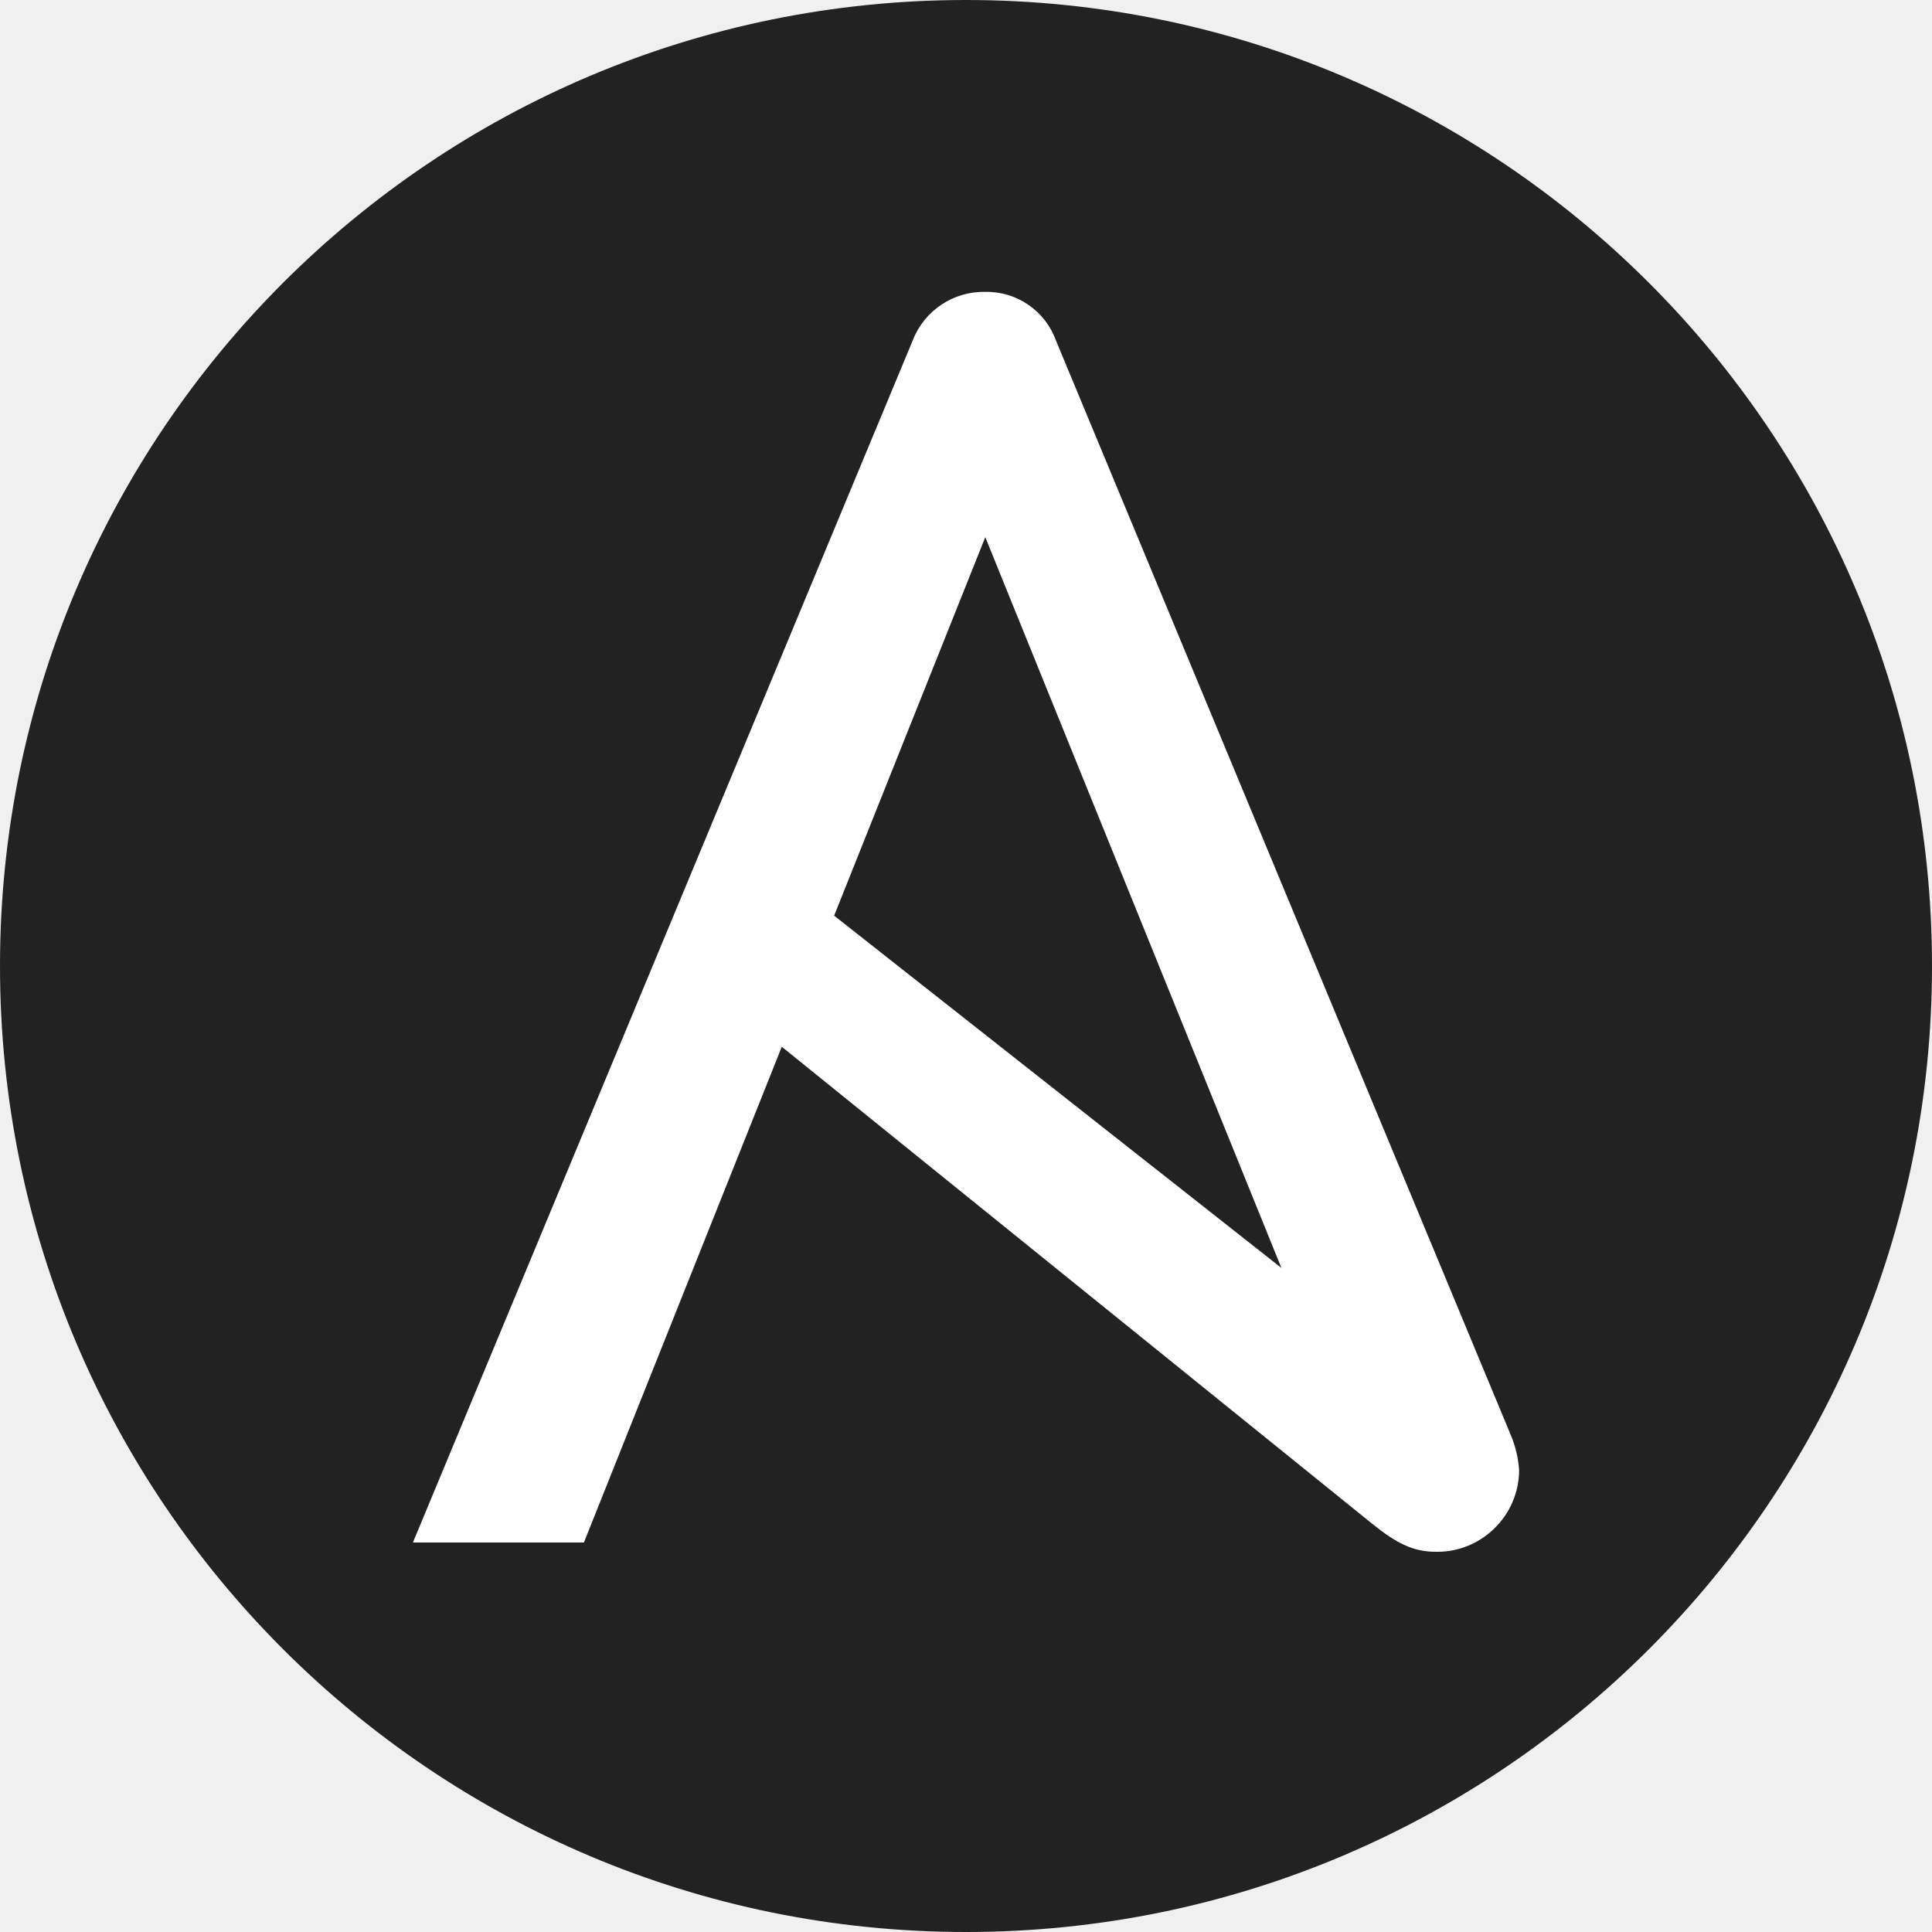
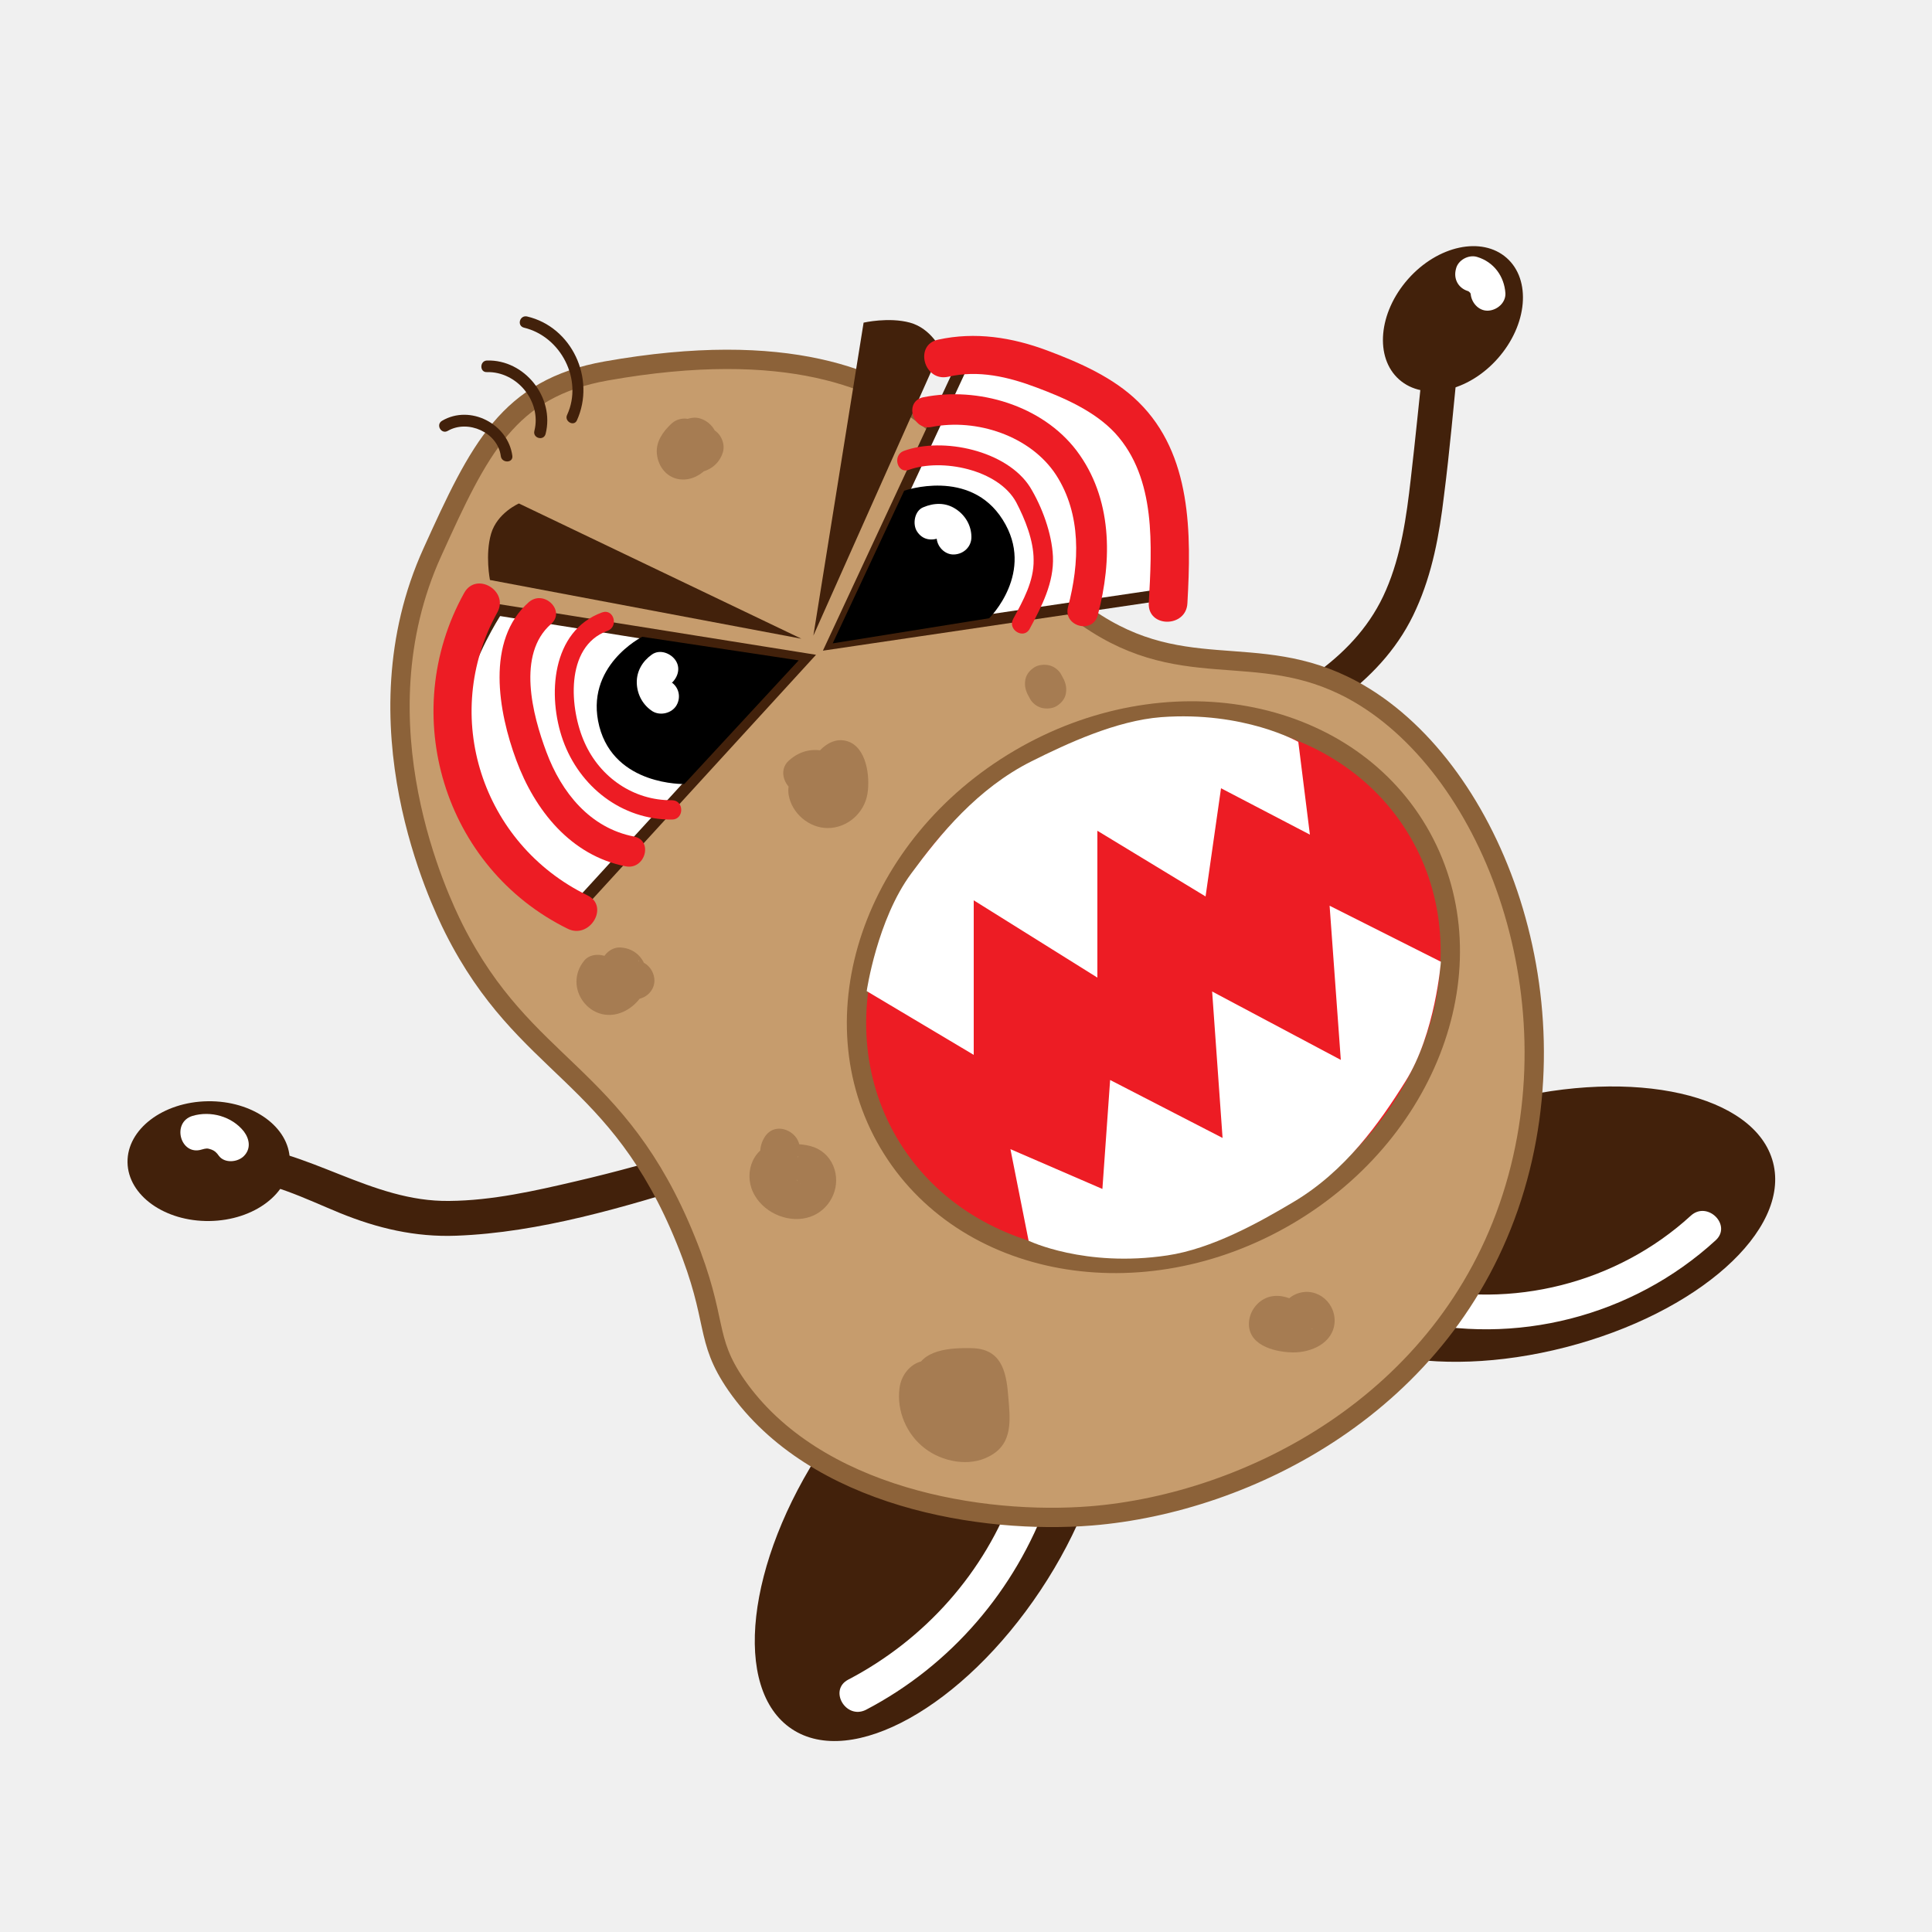
- <svg xmlns="http://www.w3.org/2000/svg" viewBox="0 0 300 300">
-   <circle r="150" cx="150" cy="150" fill="#222" />
-   <g transform="translate(150,150) scale(1.2) translate(-150,-150)">
-     <g transform="matrix(1.3864,0,0,1.3864,-62.1186,-62.0077)">
-       <path d="M154.799,112.893L182.438,181.102L140.692,148.221L154.799,112.893ZM203.895,196.815L161.385,94.514C160.385,91.762 157.727,89.94 154.799,90.001C151.826,89.933 149.113,91.743 148.034,94.514L101.377,206.726L117.338,206.726L135.806,160.458L190.923,204.988C193.142,206.782 194.739,207.593 196.82,207.593C196.88,207.594 196.939,207.595 196.999,207.595C201.181,207.595 204.623,204.153 204.623,199.97C204.623,199.968 204.623,199.966 204.623,199.964C204.551,198.882 204.305,197.819 203.895,196.815" style="fill:white;fill-rule:nonzero;" />
+ <svg xmlns="http://www.w3.org/2000/svg" version="1.1" id="Layer_1" x="0px" y="0px" viewBox="0 0 500 500" style="enable-background:new 0 0 500 500;" xml:space="preserve">
+   <style type="text/css">
+ 	.st0{display:none;}
+ 	.st1{display:inline;fill:#ED1C24;}
+ 	.st2{fill:#42210B;}
+ 	.st3{fill:#FFFFFF;}
+ 	.st4{fill:#C69C6D;stroke:#8C6239;stroke-width:5;stroke-miterlimit:10;}
+ 	.st5{fill:#FFFFFF;stroke:#42210B;stroke-width:3;stroke-miterlimit:10;}
+ 	.st6{fill:#ED1C24;stroke:#8C6239;stroke-width:5;stroke-miterlimit:10;}
+ 	.st7{fill:#A67C52;}
+ 	.st8{fill:#ED1C24;}
+ </style>
+   <g class="st0">
+     <path class="st1" d="M319.8,169.3c1.5-14.2,13.7-27.2,29.9-31.9c-13.1,1.5-27.3-1.7-36-10c-8.7-8.3-10-21.9-1.4-30.1   c-12,6.7-28.1,8.1-41.4,3.4c-13.3-4.6-23.5-15.1-26.2-26.9c-2-8.8,0-17.9,2-26.7c-6.2,9.4-17.6,17.3-30.5,17.3   c-12.9,0.1-25.7-10.2-22.9-20.7c-5.5,7.8-11.4,15.9-21,20.2c-9.5,4.3-23.7,2.7-28.2-5.5c-1.6,10.8-7.5,22-19.1,27   c-9,3.9-21.5,2.2-28-3.8c5.7,11.4,4.3,25.3-4.1,35.6c-9.9,12.2-29.1,18.6-46.4,15.6c14.7,7.2,28.5,17.7,32.1,31.5   c3.7,13.8-7.1,30.7-24.1,31.7c13.6,3.1,28,7.4,35.6,17.2c7.6,9.8,2.9,26.4-11.1,28c12.8-2.6,27.4,3.9,31.9,14.2   c4.1,9.5-0.9,20.9-10.9,26.5c18.6-8.9,41-17.1,59.6-8.8c13.9,6.2,20.8,21.6,15.1,33.8c10.4-10.6,23-21.3,39.2-23.5   c12.8-1.8,27.5,4.6,31.9,14.1c-0.3-12.7,6.1-25.5,17.5-34c13.8-10.3,34.4-14,52-9.2c-11.1-7.8-14.9-22-8.9-33   c6-11,21.3-18,35.7-16.2C327.5,198.1,318.3,183.5,319.8,169.3z" />
+   </g>
+   <g>
+     <g>
+       <g>
+         <path class="st2" d="M179.7,297.3c-10.1,3.2-20.3,6-30.6,8.4c-10.7,2.5-21.7,5-32.8,5.1C96,311.1,79.9,297.2,60,296.1     c-5.8-0.3-5.8,8.7,0,9c9.9,0.5,18.9,5.1,27.9,8.8c9.8,4,19.6,6.3,30.2,5.9c21.5-0.8,43.5-7.4,64-13.8     C187.6,304.3,185.2,295.6,179.7,297.3L179.7,297.3z" />
+       </g>
+     </g>
+     <g>
+       <g>
+         <path class="st2" d="M322.2,194.8c17.9-8,36-18.5,44.3-37.2c4.2-9.3,6-19.2,7.2-29.3c1.5-11.7,2.5-23.4,3.7-35.2     c0.6-5.8-8.4-5.7-9,0c-1.1,10.3-2.1,20.6-3.3,30.9c-1.1,9.7-2.5,19.7-6.4,28.7c-7.5,17.5-24.6,26.8-41.2,34.2     C312.4,189.4,316.9,197.2,322.2,194.8L322.2,194.8z" />
+       </g>
+     </g>
+     <g>
+       <ellipse transform="matrix(0.5541 -0.8324 0.8324 0.5541 -219.4917 376.0051)" class="st2" cx="241.2" cy="392.9" rx="65.5" ry="33.7" />
+     </g>
+     <g>
+       <g>
+         <path class="st3" d="M224.1,442.5c22-11.5,38.7-31,47.1-54.3c2-5.5-6.7-7.8-8.7-2.4c-7.6,21.1-23.1,38.5-43,48.9     C214.4,437.4,218.9,445.1,224.1,442.5L224.1,442.5z" />
+       </g>
+     </g>
+     <g>
+       <ellipse transform="matrix(0.9684 -0.2494 0.2494 0.9684 -66.4734 109.0276)" class="st2" cx="397" cy="316.8" rx="63.9" ry="32.9" />
+     </g>
+     <g>
+       <g>
+         <path class="st3" d="M363.8,341.5c28.3,7,58.7-0.8,80.2-20.5c4.3-3.9-2.1-10.3-6.4-6.4c-19.1,17.5-46.4,24.4-71.5,18.2     C360.5,331.5,358.1,340.1,363.8,341.5L363.8,341.5z" />
+       </g>
+     </g>
+     <path class="st4" d="M156.9,96c-25.4,4.5-32.9,20.2-45,46.9c-20.2,44.4,2,90.3,5.6,97.5c18.4,36.5,42.3,36.8,60,80.6   c8.6,21.2,4.6,25.2,13.1,37.5c20.4,29.2,63.7,36.1,91.9,33.8c40.3-3.3,91.5-28.8,108.8-82.5c17.1-53.2-6-112.1-41.2-131.2   c-25.3-13.7-44.9-0.5-71.2-20.6c-21.6-16.5-18.4-33.1-37.5-48.8C227.9,98.1,203.7,87.7,156.9,96z" />
+     <ellipse transform="matrix(0.6622 -0.7494 0.7494 0.6622 65.2068 309.6339)" class="st2" cx="376" cy="82.5" rx="21" ry="15.5" />
+     <g>
+       <g>
+         <path class="st3" d="M379.8,75.3c0.8,0.2-0.6-0.4-0.1-0.1c0.2,0.1,0.3,0.2,0.5,0.3c0.4,0.2-0.6-0.7-0.1-0.1     c0.1,0.1,0.7,0.8,0.2,0.2c-0.4-0.5,0,0,0.1,0.1c0.4,0.7,0,0.2,0-0.2c0,0.1,0.1,0.4,0.2,0.5c0.3,0.9-0.1-1,0-0.1     c0.1,2.3,2,4.6,4.5,4.5c2.3-0.1,4.6-2,4.5-4.5c-0.3-4.4-3-8.1-7.3-9.4c-2.2-0.7-5,0.8-5.5,3.1C376.1,72.2,377.4,74.5,379.8,75.3     L379.8,75.3z" />
+       </g>
+     </g>
+     <ellipse transform="matrix(0.9999 -1.433736e-02 1.433736e-02 0.9999 -4.303 0.8051)" class="st2" cx="54" cy="300.5" rx="21" ry="15.5" />
+     <g>
+       <g>
+         <path class="st3" d="M52.2,297.5c1.1-0.3,1.4-0.4,2.5,0c0.8,0.3,1.3,0.7,2,1.7c1.5,1.9,4.8,1.6,6.4,0c1.9-1.9,1.5-4.4,0-6.4     c-3.1-3.9-8.6-5.4-13.3-4C44.3,290.5,46.7,299.2,52.2,297.5L52.2,297.5z" />
+       </g>
+     </g>
+     <g>
+       <g>
+         <path class="st2" d="M149.3,108.8c4.9-10.8-1.3-24.2-12.9-26.9c-1.9-0.4-2.7,2.4-0.8,2.9c9.6,2.3,15.3,13.5,11.2,22.5     C145.9,109,148.5,110.5,149.3,108.8L149.3,108.8z" />
+       </g>
+     </g>
+     <g>
+       <g>
+         <path class="st2" d="M141.2,112.3c2.4-9.4-5.4-19.3-15.2-19c-1.9,0.1-1.9,3.1,0,3c7.8-0.2,14.2,7.6,12.3,15.2     C137.8,113.4,140.7,114.2,141.2,112.3L141.2,112.3z" />
+       </g>
+     </g>
+     <g>
+       <g>
+         <path class="st2" d="M132.6,118c-1.1-8.3-10.9-13.4-18.2-9.1c-1.7,1-0.2,3.6,1.5,2.6c5.2-3,12.9,0.4,13.7,6.5     C129.8,119.9,132.8,119.9,132.6,118L132.6,118z" />
+       </g>
+     </g>
+     <path class="st5" d="M215.5,166.5l34-73c0,0,35,0,46,21c7.5,14.3,8,39,8,39L215.5,166.5z" />
+     <path class="st5" d="M208.2,170.5l-79.5-12.7c0,0-19.6,29-8.4,49.9c7.6,14.2,27.8,28.5,27.8,28.5L208.2,170.5z" />
+     <path class="st2" d="M210.5,164.5l33-74c0,0-2.5-5.5-8-7s-12,0-12,0L210.5,164.5z" />
+     <path class="st2" d="M207.4,165.3l-73.1-35c0,0-5.6,2.4-7.2,7.8c-1.6,5.5-0.3,12-0.3,12L207.4,165.3z" />
+     <path d="M215.5,166.5L234,127c0,0,17-6,25.5,7.5c8.6,13.6-3.5,25.5-3.5,25.5L215.5,166.5z" />
+     <path d="M206.7,170.9l-29.6,32c0,0-18,0.5-22-14.9c-4-15.6,11.1-23.2,11.1-23.2L206.7,170.9z" />
+     <g>
+       <g>
+         <path class="st3" d="M243.4,139.1c-0.6,0.2-0.7,0.3-0.4,0.2c0.3-0.1,0.2-0.1-0.5,0.1c0.7,0-0.3,0-0.4-0.1c0.1,0,0.3,0.1,0.4,0.1     c0.3,0.1,0.2,0-0.4-0.2c0,0,0.6,0.3,0.6,0.3c0.5,0.2-0.9-0.6-0.1-0.1c0.6,0.4-0.3-0.5-0.1-0.1c0.3,0.5-0.3-1-0.1-0.2     c0.2,0.8,0-1,0-0.1c0,2.4,2.1,4.6,4.5,4.5c2.5-0.1,4.5-2,4.5-4.5c0-3-1.6-5.7-4.1-7.3c-2.6-1.7-5.6-1.6-8.4-0.4     c-2.2,0.9-2.8,4.3-1.6,6.2C238.7,139.7,241,140.1,243.4,139.1L243.4,139.1z" />
+       </g>
+     </g>
+     <g>
+       <g>
+         <path class="st3" d="M173.5,176.4c-0.5-0.3-0.1,0,0.2,0.1c-0.7-0.6,0.3,0.5,0.1,0c-0.3-0.5,0.4,0.8,0.1,0.2     c-0.4-0.8,0.2,0.2,0,0.1c0,0,0-0.6,0-0.6c-0.1,0.1-0.1,1,0,0.3c-0.1,0.2-0.1,0.3-0.2,0.5c0.2-0.3,0.2-0.4,0-0.1     c-0.2,0.2-0.2,0.3-0.1,0.1c0.2-0.2,0.1-0.2-0.3,0.2c1.9-1.4,3-4,1.6-6.2c-1.2-1.9-4.1-3.1-6.2-1.6c-2.4,1.7-4,4.3-3.9,7.4     c0.1,3,1.6,5.7,4.1,7.3c2,1.2,5,0.5,6.2-1.6C176.3,180.4,175.7,177.7,173.5,176.4L173.5,176.4z" />
+       </g>
+     </g>
+     <ellipse transform="matrix(0.862 -0.5069 0.5069 0.862 -88.3186 186.5516)" class="st6" cx="298.5" cy="255.5" rx="79.5" ry="68.5" />
+     <g>
+       <g>
+         <path class="st7" d="M173.6,109.8c-2.1,2-3.9,4.6-3.6,7.6c0.3,3.5,2.8,6.6,6.6,6.7c6,0.2,11.5-7.7,8.2-13c-1-1.7-3.1-3.1-5.2-3     c-1.7,0.1-3.1,0.8-4.4,1.9c-2,1.8-2.8,5.2-1.9,7.7c2.4,6.6,11.8,5.9,13.8-0.7c0.7-2.5-0.9-5.6-3.5-6.2c-2.7-0.6-5.4,0.8-6.2,3.5     c0.6-2.1,3.1-2.6,4.6-1c0.8,0.9,1,1.8,0.8,2.8c0.2-0.5,0.1-0.4-0.1,0.3c-0.4,0.7-1,1.2-1.8,1.4c-0.9,0-1.8,0-2.7,0     c-1.8-0.6-2.5-1.6-2.3-3.1c-0.1-0.4-0.1-0.7,0.1-1c0.2-0.3,0.1-0.3-0.1,0.1c0.1-0.1,0.2-0.2,0.3-0.4c-0.2,0.3-0.5,0.5-0.7,0.8     c-0.1,0.1-0.2,0.2-0.3,0.3c-0.3,0.2-0.2,0.2,0.1-0.1c1.3,0.2,2.6,0.4,3.9,0.6c0.2,0.4,0.5,0.9,0.7,1.3c0.2,0.6-0.2,0.9-0.2,1.4     c0,0.4,0.4-0.5-0.1,0.1c0.3-0.4,0.6-0.7,1-1c1.9-1.8,2-5.3,0-7.1C178.7,107.9,175.6,107.8,173.6,109.8L173.6,109.8z" />
+       </g>
+     </g>
+     <g>
+       <g>
+         <path class="st7" d="M151.2,248.6c-5.7,7,1.7,16.9,10,13.3c3.4-1.5,6.3-5,6.3-8.9c0-4.2-2.7-7.6-7-7.8c-3.1-0.1-5.8,3.3-4.8,6.3     c1.2,3.4,3.7,6.1,7.3,7c2.6,0.6,5.4-0.8,6.2-3.5c0.7-2.5-0.9-5.5-3.5-6.2c-1.7-0.4,0,0.1-0.2,0.1c-0.4,0-0.4-0.8-0.1-0.1     c-1.6,2.1-3.2,4.2-4.8,6.3c-2.4-0.1-2.8-1.1-3-2.6c0.1,0.7-0.1,0.2,0.1-0.1c0.7-0.9-0.5,0.5,0,0c-0.5,0.5-0.3,0.1-0.2,0.2     c0.1,0,0.6,0,0.7,0c0.4,0.1,0.5,0.4,0.8,0.6c0.2,0.3,0.2,0.2-0.1-0.2c0.1,0.1,0.1,0.3,0.2,0.4c0,1,0.1,1.1-0.7,2.1     c1.7-2.1,2-5,0-7.1C156.5,246.8,152.9,246.5,151.2,248.6L151.2,248.6z" />
+       </g>
+     </g>
+     <g>
+       <g>
+         <path class="st7" d="M204.1,205.7c0.8,4.8,5.3,8.6,10.1,8.6c5.1,0,9.5-3.9,10.3-8.9c0.7-4.4-0.2-12.1-5.3-13.6     c-2.7-0.8-5.2,0.5-7,2.4c-1.1,1.2-1.5,1.7-3.1,1.2c0.7,2.8,1.5,5.6,2.2,8.4c0.2-0.2-0.5,0.2-0.5,0.2c6.3,1.4,8.9-8.2,2.7-9.6     c-3.5-0.8-6.6,0-9.3,2.4c-3,2.6-1.1,7.2,2.2,8.4c2.6,0.9,5.5,0.8,8-0.2c1.3-0.5,2.4-1.2,3.4-2.1c0.4-0.3,0.7-0.6,1-1     c0.2-0.3,0.4-0.5,0.6-0.7c0.4-0.4,0.3-0.4-0.5,0.3c-0.9,0-1.8,0-2.7,0c0.2,0.1,0.3,0.1,0.5,0.2c-0.7-0.4-1.5-0.9-2.2-1.3     c0.1,0.2,0.3,0.3,0.4,0.5c-0.4-0.7-0.9-1.5-1.3-2.2c0.4,1.2,0.8,2.5,1,3.7c0,0.4,0,0.8,0,1.2c0,0.5-0.5,0.9,0,0.4     c-0.8,0.6-0.9,0.2-1.1-0.9c-0.4-2.7-3.8-4.1-6.2-3.5C204.7,200.3,203.7,203,204.1,205.7L204.1,205.7z" />
+       </g>
+     </g>
+     <g>
+       <g>
+         <path class="st7" d="M265.9,179.6c0.2,0.4,0.5,0.9,0.7,1.3c0.6,1.1,1.8,2,3,2.3c1.2,0.3,2.8,0.2,3.9-0.5c1.1-0.7,2-1.7,2.3-3     c0.3-1.4,0.1-2.6-0.5-3.9c-0.2-0.4-0.5-0.9-0.7-1.3c-0.6-1.1-1.8-2-3-2.3c-1.2-0.3-2.8-0.2-3.9,0.5c-1.1,0.7-2,1.7-2.3,3     C265.1,177.1,265.3,178.3,265.9,179.6L265.9,179.6z" />
+       </g>
+     </g>
+     <g>
+       <g>
+         <path class="st7" d="M200.4,295.8c-6.1,1.6-8.1,8.6-5,13.7c2.8,4.7,9.1,7.2,14.3,5.4c4.9-1.7,7.8-7.1,6.3-12.2     c-0.8-2.7-2.7-4.8-5.3-5.8c-1.4-0.5-2.8-0.7-4.2-0.8c-0.1,0-0.9-0.1-0.9-0.1c0.2-0.4,1.2,2.5,0.9,0.7c0,0.9,0,1.8,0,2.7     c-0.1,0.1-0.1,0.1-0.2,0.2c3.1-5.6-5.5-10.7-8.6-5c-1.7,3-1.1,6.6,1.4,9c1.3,1.2,2.8,2,4.5,2.3c0.8,0.1,1.6,0.2,2.4,0.3     c0.4,0,0.7,0,1.1,0.1c0.2,0.1,0.1,0.1-0.2-0.1c0,0.1-0.6-0.5-0.6-0.5c-0.1-0.1-0.1-0.2,0-0.3c0.1-0.3,0.1-0.1-0.1,0.5     c-0.3-0.1,0.7-0.2-0.3-0.3c-0.9-0.1-1.1-0.6-1.8-0.9c0,0-0.2-0.3-0.3-0.3c0.3,0-0.8,1.2-0.8,1.2     C209.3,303.8,206.6,294.2,200.4,295.8L200.4,295.8z" />
+       </g>
+     </g>
+     <g>
+       <g>
+         <path class="st7" d="M244.8,355.3c-4-6.2-11.2-2.3-12,3.9c-0.8,5.9,1.8,12,6.5,15.6c4.5,3.5,11.5,4.9,16.7,2.1     c6.4-3.3,5.4-9.8,4.9-15.9c-0.5-6.3-1.9-12-9.5-12.1c-5.1-0.1-13.1,0.2-14.5,6.4c-1.2,5.4,2.5,12.8,8.2,13.8     c6.2,1.1,11.2-5.5,7.8-11c-2.2-3.5-8.1-3.1-9.1,1.2c-1.1,4.4,0.5,8,4.1,10.6c5.2,3.8,10.2-4.8,5-8.6c0.2,0.2,0.4,0.5,0.5,0.7     c-3,0.4-6.1,0.8-9.1,1.2c-0.4-0.7,3.4-3.1,2.9-4.8c-0.8-2.6-1.7,1.4-1.9,1.1c0,0.1,5.2-0.1,5.6-0.4c0.7,0.1,0.8-0.1,0.2-0.6     c-0.4-0.7-0.5-0.8-0.4-0.3c-0.2,0.3,0.2,1.9,0.2,2.3c0.2,2,0.3,4,0.5,5.9c0.1,1.6,0.4,1.7-1.1,2c-1.3,0.2-2.9-0.3-4-0.9     c-1.4-0.8-2.5-2-3.1-3.5c-0.3-0.7-0.4-1.3-0.5-2c0-0.3-0.1-0.7,0-1c0.2-1.9-1.1-1.5-3.8,1.2c-1-0.8-2-1.5-3-2.3     c0.1,0.2,0.2,0.4,0.4,0.6C239.6,365.7,248.3,360.7,244.8,355.3L244.8,355.3z" />
+       </g>
+     </g>
+     <g>
+       <g>
+         <path class="st7" d="M336.5,337.4c-2.4-1.5-5.1-2.5-7.9-1.8c-2.7,0.7-4.9,3.2-5.3,6c-0.9,6.4,6.3,8.3,11.2,8.4     c4.8,0.1,10.6-2.4,10.9-7.9c0.2-5.6-5.5-9.6-10.6-6.9c-5.7,3-0.7,11.6,5,8.6c-0.1,0.1-0.2,0.1-0.3,0.2c-0.9,0-1.8,0-2.7,0     c-2.1-0.4-1.4-4.8-0.3-4.3c0,0-1.3,0.3-1.3,0.3c-0.6,0-1.2,0-1.8-0.1c-0.5-0.1-1-0.2-1.5-0.4c-1.2-0.5-1-0.2,0.6,0.7     c0.2,0.8,0.5,1.7,0.7,2.5c-3.4,1.1-4.4,1.9-2.8,2.7c0.4,0.2,0.7,0.4,1.1,0.7C336.9,349.6,341.9,340.9,336.5,337.4L336.5,337.4z" />
+       </g>
+     </g>
+     <path class="st3" d="M224.3,256.5L252,273v-40l32,20v-38l28,17l4-28l23,12l-3-24c0,0-14-8-35.5-6.4c-11.6,0.9-24.3,6.8-33.5,11.4   c-14,7-23.7,18.9-31.2,29.1C227,238,224.3,256.5,224.3,256.5z" />
+     <path class="st3" d="M372.9,248.9l-28.8-14.5l2.9,39.9l-33.3-17.7l2.7,37.9l-29.1-15l-2,28.2l-23.8-10.3l4.7,23.7   c0,0,14.5,7,35.9,3.8c11.5-1.7,23.7-8.5,32.6-13.8c13.5-8,22.3-20.5,29-31.2C371.5,267.5,372.9,248.9,372.9,248.9z" />
+   </g>
+   <g>
+     <g>
+       <path class="st8" d="M235.2,121.6c8.5-3.1,23.2-0.1,27.8,8.4c2.3,4.4,4.5,9.9,4.5,14.9c0.1,5.5-2.7,10.5-5.3,15.3    c-1.5,2.8,2.8,5.4,4.3,2.5c3.1-5.8,6.3-11.9,6-18.7c-0.3-6-2.8-12.8-5.9-17.9c-6-9.5-22.6-13.1-32.7-9.4    C230.9,117.8,232.2,122.7,235.2,121.6L235.2,121.6z" />
+     </g>
+   </g>
+   <g>
+     <g>
+       <path class="st8" d="M241.1,110.5c11.6-2.3,25.6,2.3,32.2,12.4c6.6,10.2,6.1,22.8,3.1,34.2c-1.3,5,6.4,7.1,7.7,2.1    c3.8-14.3,3.8-30.3-5.5-42.6c-8.9-11.7-25.5-16.6-39.6-13.8C233.9,103.8,236.1,111.5,241.1,110.5L241.1,110.5z" />
+     </g>
+   </g>
+   <g>
+     <g>
+       <path class="st8" d="M245.4,97.5c7.8-1.8,15.5,0,22.9,2.8c7.2,2.7,15,6.1,20.3,11.8c10.7,11.7,9.5,29.3,8.7,44    c-0.3,6.4,9.7,6.4,10,0c1-17.9,1.2-38.5-12.7-52.1c-6.4-6.3-15.3-10.2-23.6-13.3c-9.1-3.4-18.6-4.9-28.2-2.8    C236.5,89.2,239.1,98.9,245.4,97.5L245.4,97.5z" />
+     </g>
+   </g>
+   <g>
+     <g>
+       <path class="st8" d="M155.8,158.5c-13.1,4.8-14.2,21.6-10.1,33.1c4.3,12,15.2,20.6,28.2,20.5c3.2,0,3.2-5,0-5    c-9.9,0.1-18.6-5.9-22.6-14.9c-3.9-8.6-5.2-24.8,5.8-28.9C160.2,162.3,158.9,157.4,155.8,158.5L155.8,158.5z" />
+     </g>
+   </g>
+   <g>
+     <g>
+       <path class="st8" d="M164.1,216.5c-11.4-2.2-18.8-11.4-22.7-21.9c-3.6-9.6-7.7-25.3,1.2-33.1c3.9-3.4-1.8-9-5.7-5.7    c-11.3,9.9-7.9,28.5-3.3,40.9c4.8,13,14.1,24.7,28.3,27.5C167,225.2,169.1,217.5,164.1,216.5L164.1,216.5z" />
+     </g>
+   </g>
+   <g>
+     <g>
+       <path class="st8" d="M152,231.7c-27.3-13.3-38.1-46.5-23.3-73.2c3.1-5.6-5.5-10.7-8.6-5c-17.3,31.2-5.3,71.1,26.9,86.9    C152.7,243.1,157.8,234.5,152,231.7L152,231.7z" />
    </g>
  </g>
</svg>
